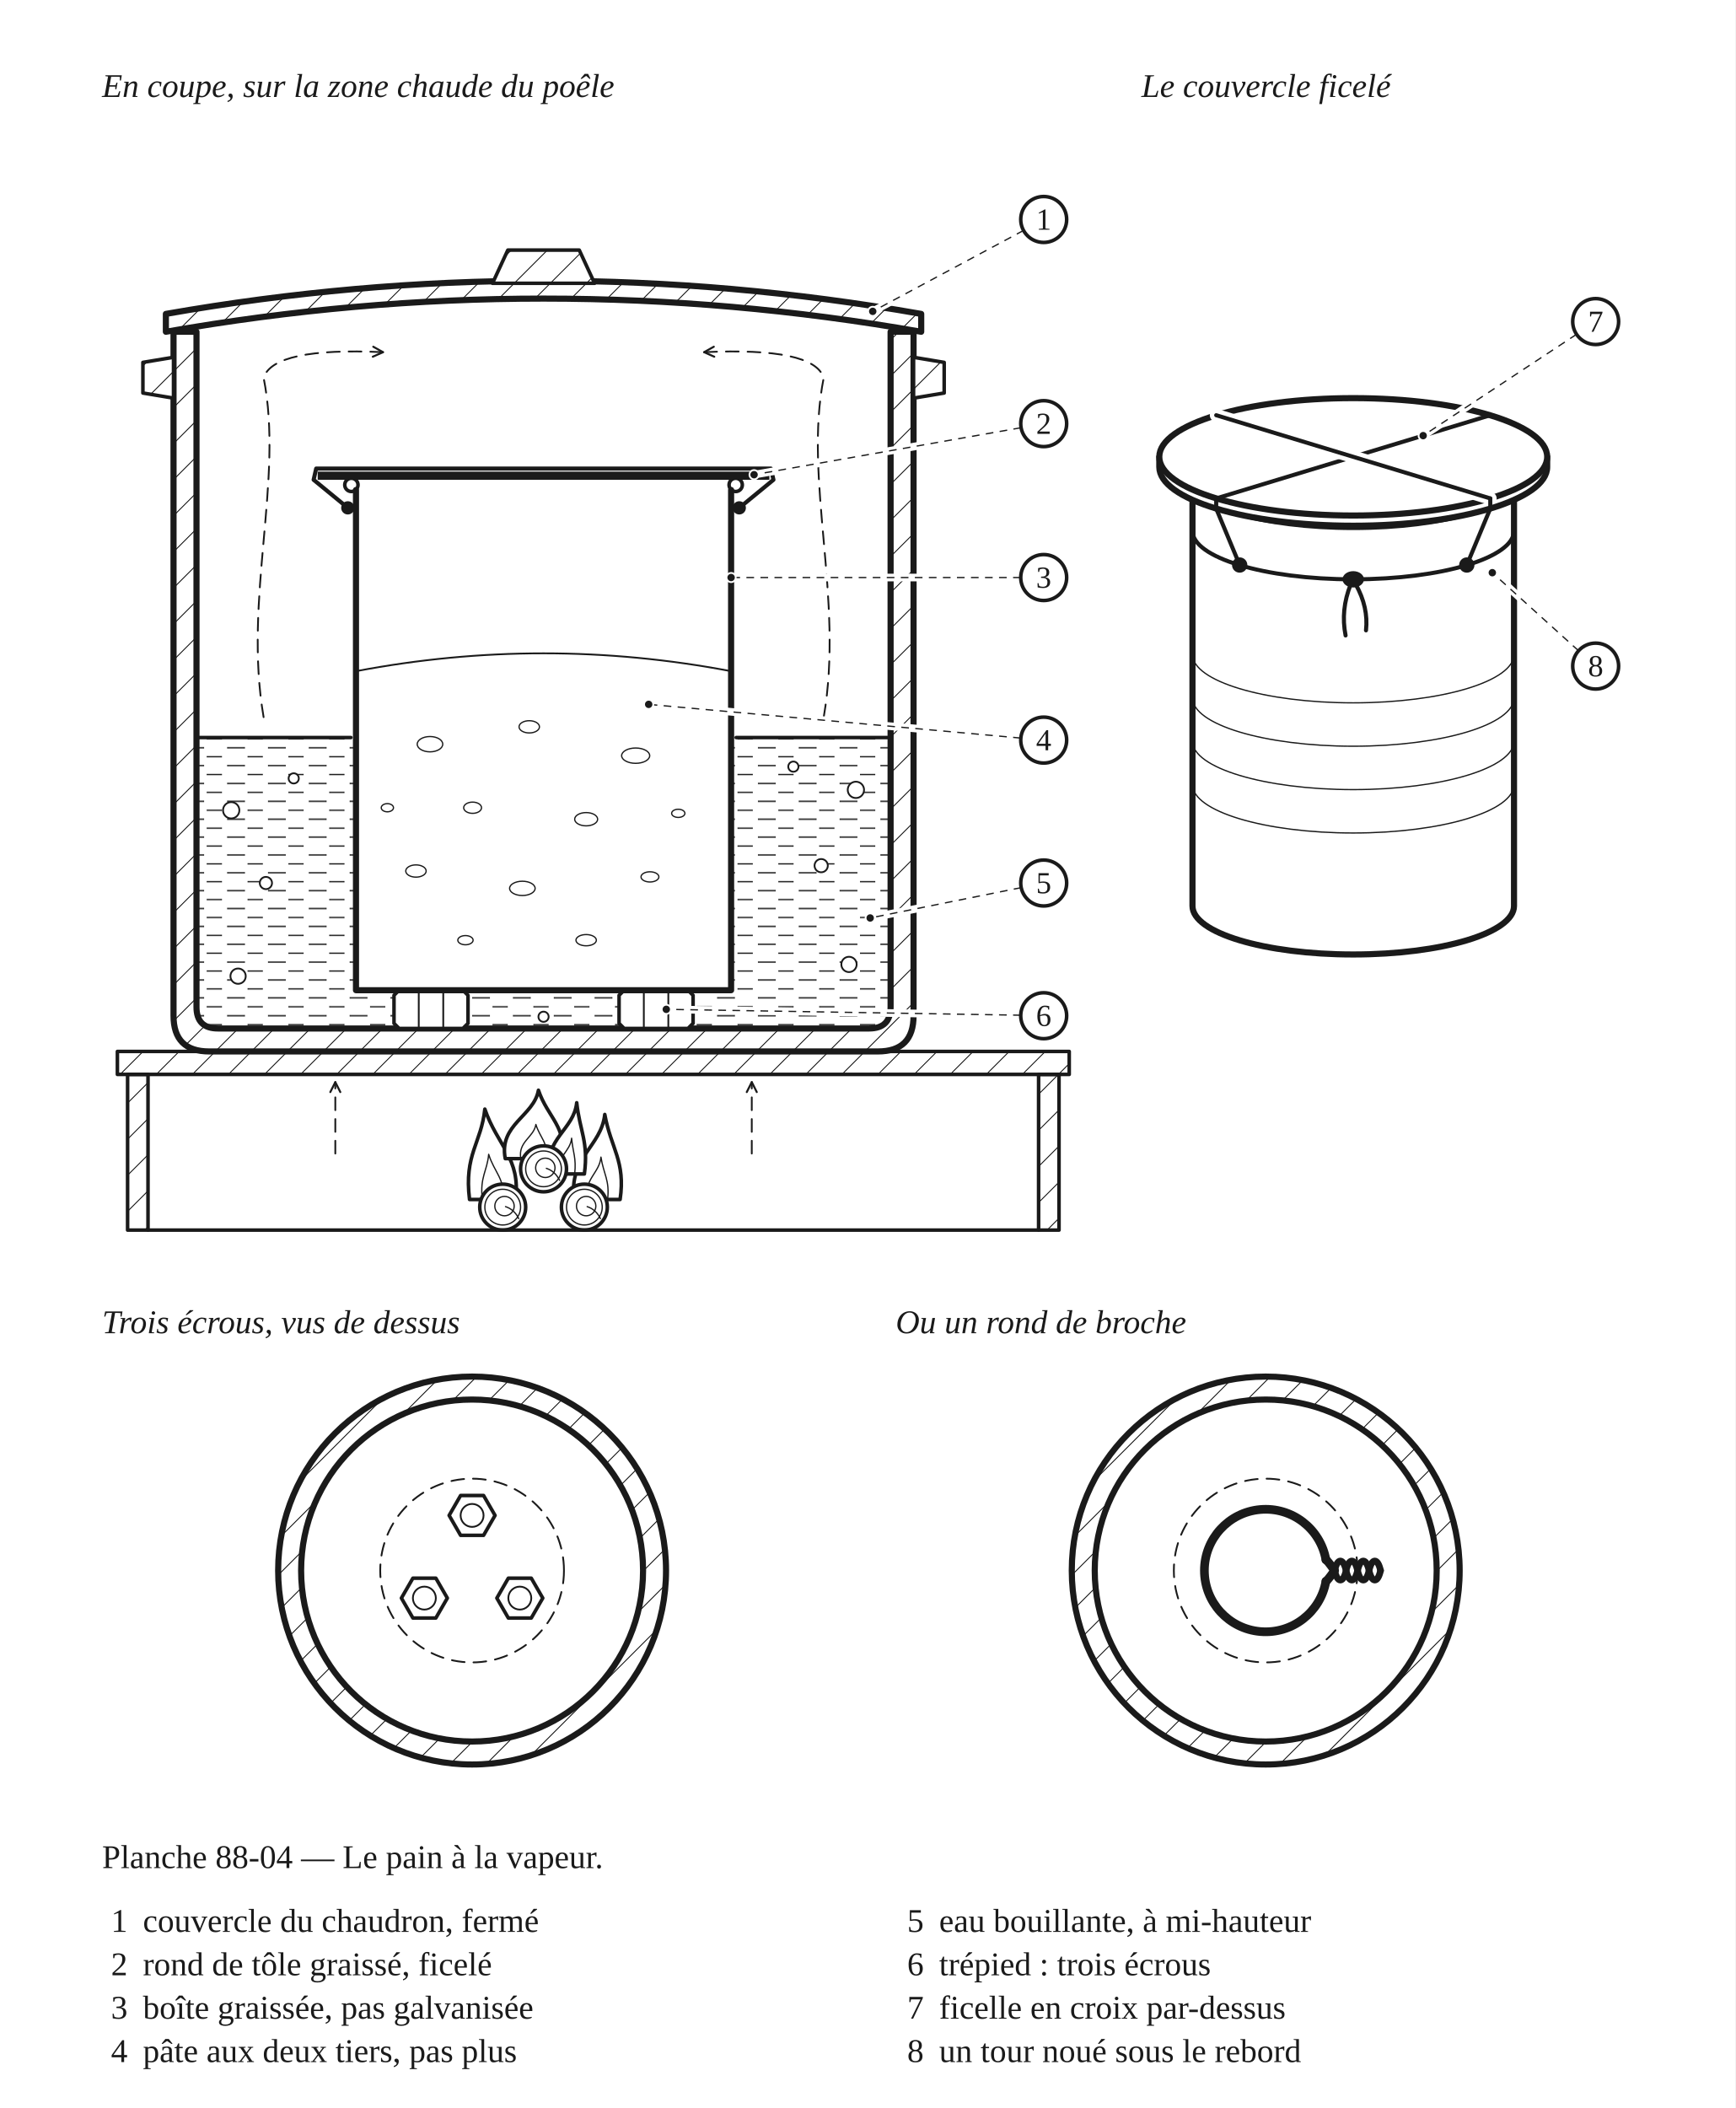
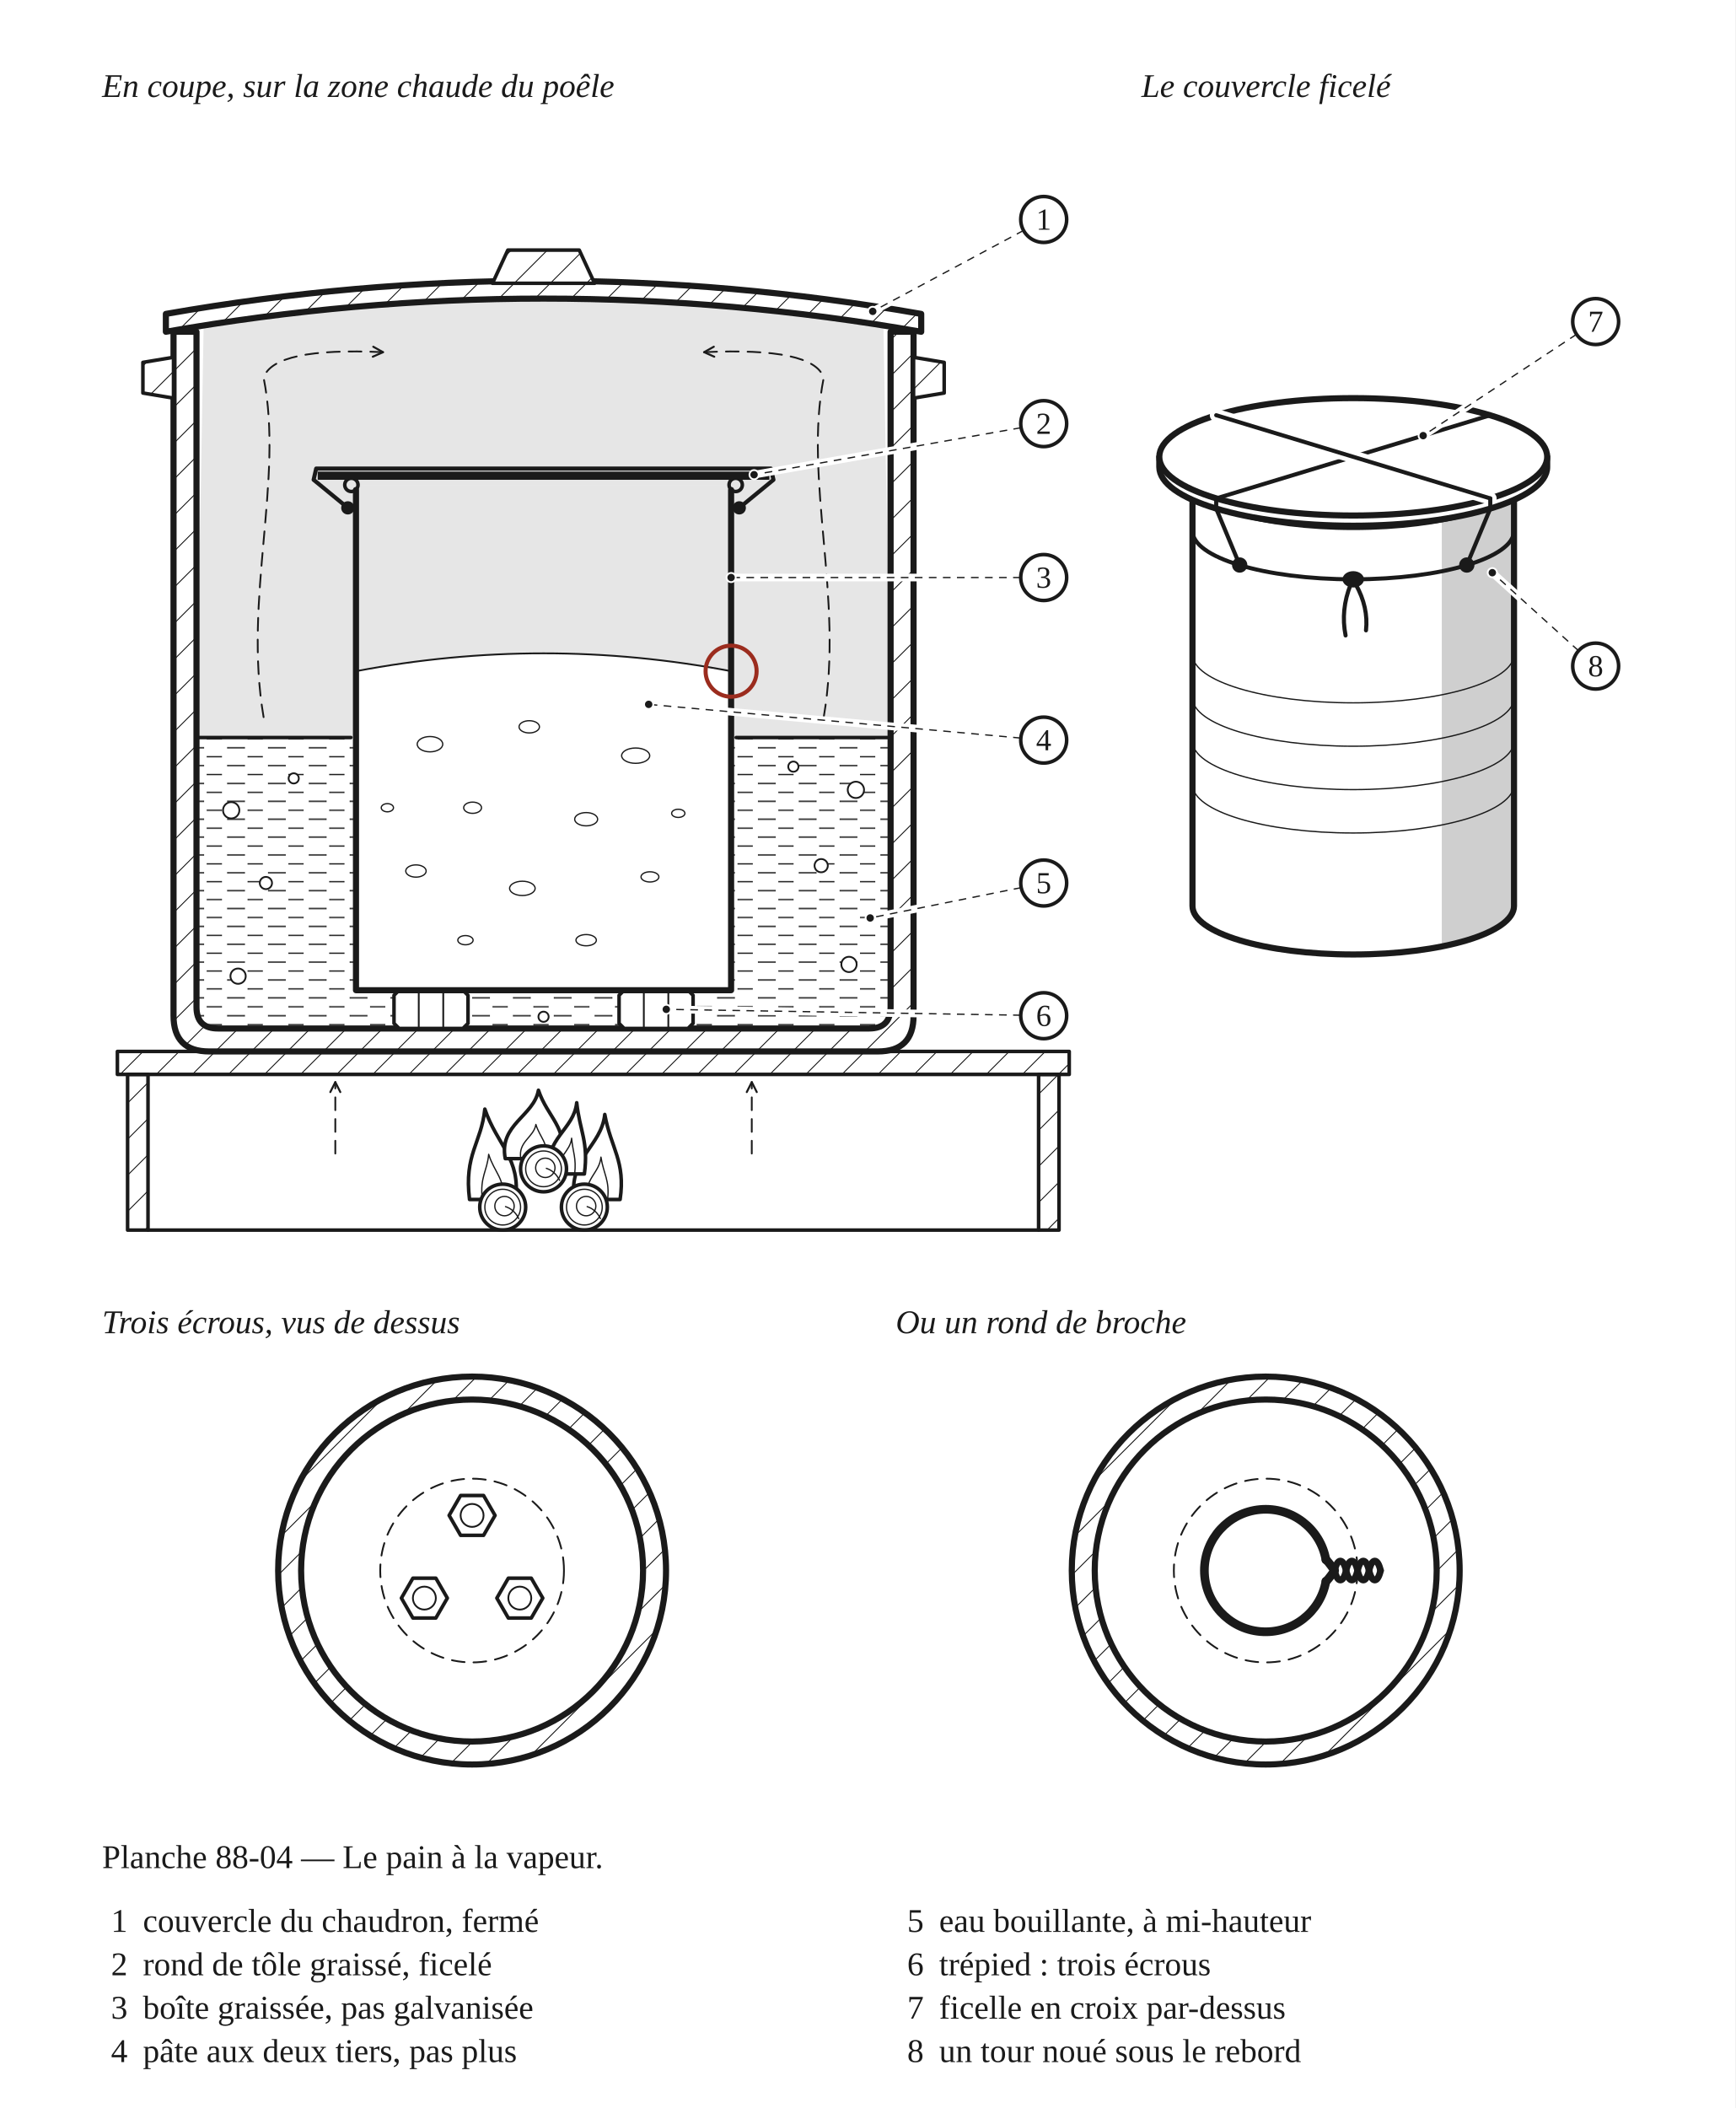
<svg xmlns="http://www.w3.org/2000/svg" width="680" height="826" viewBox="0 0 680 826" role="img">
  <defs>
    <pattern id="h-metal" width="10" height="10" patternUnits="userSpaceOnUse" patternTransform="rotate(45)">
      <line x1="0" y1="0" x2="0" y2="10" stroke="#1A1A1A" stroke-width="0.7" />
    </pattern>
    <pattern id="h-eau" width="16" height="7" patternUnits="userSpaceOnUse">
      <line x1="1" y1="2" x2="8" y2="2" stroke="#1A1A1A" stroke-width="0.5" />
      <line x1="9" y1="5.5" x2="15" y2="5.5" stroke="#1A1A1A" stroke-width="0.5" />
    </pattern>
    <marker id="fl" viewBox="0 0 10 10" refX="9" refY="5" markerWidth="7" markerHeight="7" orient="auto-start-reverse">
      <path d="M1 1 L9 5 L1 9" fill="none" stroke="#1A1A1A" stroke-width="1.6" stroke-linecap="round" stroke-linejoin="round" />
    </marker>
  </defs>
  <rect x="0" y="0" width="680" height="826" fill="#FFFFFF" />
  <text x="40" y="38" font-family="Georgia, 'Times New Roman', serif" font-size="13" font-style="italic" fill="#1A1A1A">En coupe, sur la zone chaude du poêle</text>
  <g transform="translate(40 46)" data-vue="coupe">
    <path d="M 144 424 C 141.8 406.3 148.6 402 150 388.6 C 154.8 402.7 164.2 408.1 162 424 Z" fill="#ffffff" stroke="#1A1A1A" stroke-width="1.4" stroke-linejoin="round" stroke-linecap="round" />
    <path d="M 149 424 C 148 415.1 150.9 413 151.5 406.3 C 153.7 413.4 158 416 157.1 424 Z" fill="none" stroke="#1A1A1A" stroke-width="0.5" stroke-linejoin="round" stroke-linecap="round" />
    <path d="M 185 424 C 182.8 407.4 195.6 403.4 197 390.7 C 199.4 404 205.2 409 203 424 Z" fill="#ffffff" stroke="#1A1A1A" stroke-width="1.4" stroke-linejoin="round" stroke-linecap="round" />
    <path d="M 190 424 C 189 415.7 194.9 413.7 195.5 407.4 C 196.5 414 199 416.5 198.1 424 Z" fill="none" stroke="#1A1A1A" stroke-width="0.5" stroke-linejoin="round" stroke-linecap="round" />
    <path d="M 158 408 C 155.4 394.6 169.2 391.4 171 381.2 C 174.6 391.9 182.6 395.9 180 408 Z" fill="#ffffff" stroke="#1A1A1A" stroke-width="1.4" stroke-linejoin="round" stroke-linecap="round" />
    <path d="M 164.1 408 C 162.9 401.3 169.2 399.7 170 394.6 C 171.6 399.9 175.1 402 174 408 Z" fill="none" stroke="#1A1A1A" stroke-width="0.5" stroke-linejoin="round" stroke-linecap="round" />
    <path d="M 175 414 C 173.3 400 184.9 396.7 186 386.1 C 187.2 397.3 190.7 401.4 189 414 Z" fill="#ffffff" stroke="#1A1A1A" stroke-width="1.4" stroke-linejoin="round" stroke-linecap="round" />
    <path d="M 178.9 414 C 178.1 407 183.5 405.3 184 400 C 184.5 405.6 185.9 407.7 185.2 414 Z" fill="none" stroke="#1A1A1A" stroke-width="0.5" stroke-linejoin="round" stroke-linecap="round" />
    <circle cx="157" cy="427" r="9" fill="#ffffff" stroke="#1A1A1A" stroke-width="1.4" stroke-linejoin="round" stroke-linecap="round" />
    <circle cx="157" cy="427" r="7" fill="none" stroke="#1A1A1A" stroke-width="0.5" stroke-linejoin="round" stroke-linecap="round" />
    <circle cx="157.7" cy="426.6" r="3.8" fill="none" stroke="#1A1A1A" stroke-width="0.5" stroke-linejoin="round" stroke-linecap="round" />
    <path d="M 158.1 426.8 Q 161.5 427.9 163.3 431.5" fill="none" stroke="#1A1A1A" stroke-width="0.5" stroke-linejoin="round" stroke-linecap="round" />
    <circle cx="189" cy="427" r="9" fill="#ffffff" stroke="#1A1A1A" stroke-width="1.4" stroke-linejoin="round" stroke-linecap="round" />
    <circle cx="189" cy="427" r="7" fill="none" stroke="#1A1A1A" stroke-width="0.5" stroke-linejoin="round" stroke-linecap="round" />
    <circle cx="189.7" cy="426.6" r="3.8" fill="none" stroke="#1A1A1A" stroke-width="0.5" stroke-linejoin="round" stroke-linecap="round" />
    <path d="M 190.1 426.8 Q 193.5 427.9 195.3 431.5" fill="none" stroke="#1A1A1A" stroke-width="0.5" stroke-linejoin="round" stroke-linecap="round" />
    <circle cx="173" cy="412" r="9" fill="#ffffff" stroke="#1A1A1A" stroke-width="1.4" stroke-linejoin="round" stroke-linecap="round" />
    <circle cx="173" cy="412" r="7" fill="none" stroke="#1A1A1A" stroke-width="0.5" stroke-linejoin="round" stroke-linecap="round" />
    <circle cx="173.7" cy="411.6" r="3.8" fill="none" stroke="#1A1A1A" stroke-width="0.5" stroke-linejoin="round" stroke-linecap="round" />
    <path d="M 174.1 411.8 Q 177.5 412.9 179.3 416.5" fill="none" stroke="#1A1A1A" stroke-width="0.5" stroke-linejoin="round" stroke-linecap="round" />
    <path d="M 91.4 406 L 91.4 378" fill="none" stroke="#ffffff" stroke-width="5" stroke-linecap="round" stroke-linejoin="round" />
    <path d="M 91.4 406 L 91.4 378" fill="none" stroke="#1A1A1A" stroke-width="0.7" stroke-linejoin="round" stroke-linecap="round" stroke-dasharray="5 3.5" marker-end="url(#fl)" />
    <path d="M 254.6 406 L 254.6 378" fill="none" stroke="#ffffff" stroke-width="5" stroke-linecap="round" stroke-linejoin="round" />
    <path d="M 254.6 406 L 254.6 378" fill="none" stroke="#1A1A1A" stroke-width="0.7" stroke-linejoin="round" stroke-linecap="round" stroke-dasharray="5 3.5" marker-end="url(#fl)" />
    <rect x="6" y="366" width="373" height="9" fill="#FFFFFF" stroke="none" />
    <rect x="6" y="366" width="373" height="9" fill="url(#h-metal)" stroke="#1A1A1A" stroke-width="1.4" stroke-linejoin="round" />
    <rect x="10" y="375" width="8" height="61" fill="url(#h-metal)" stroke="#1A1A1A" stroke-width="1.4" stroke-linejoin="round" />
    <rect x="367" y="375" width="8" height="61" fill="url(#h-metal)" stroke="#1A1A1A" stroke-width="1.4" stroke-linejoin="round" />
    <line x1="18" y1="436" x2="367" y2="436" fill="none" stroke="#1A1A1A" stroke-width="1.4" stroke-linejoin="round" stroke-linecap="round" />
+     <path d="M37 243 L39.8 81.5 L44.7 80.8 L49.7 80 L54.6 79.3 L59.5 78.6 L64.5 78 L69.4 77.4 L74.3 76.8 L79.3 76.2 L84.2 75.7 L89.1 75.2 L94.1 74.7 L99 74.3 L103.9 73.8 L108.9 73.4 L113.8 73.1 L118.7 72.7 L123.7 72.4 L128.6 72.2 L133.5 71.9 L138.5 71.7 L143.4 71.5 L148.3 71.4 L153.3 71.2 L158.2 71.1 L163.1 71.1 L168.1 71 L173 71 L177.9 71 L182.9 71.1 L187.8 71.1 L192.7 71.2 L197.7 71.4 L202.6 71.5 L207.5 71.7 L212.5 71.9 L217.4 72.2 L222.3 72.4 L227.3 72.7 L232.2 73.1 L237.1 73.4 L242.1 73.8 L247 74.3 L251.9 74.7 L256.9 75.2 L261.8 75.7 L266.7 76.2 L271.7 76.8 L276.6 77.4 L281.5 78 L286.5 78.6 L291.4 79.3 L296.3 80 L301.3 80.8 L306.2 81.5 L309 243 Z" fill="#E6E6E6" stroke="none" />
    <rect x="37" y="243" width="272" height="114" fill="url(#h-eau)" stroke="none" />
    <circle cx="53.3" cy="336.5" r="3" fill="#ffffff" stroke="#1A1A1A" stroke-width="0.7" stroke-linejoin="round" stroke-linecap="round" />
    <circle cx="64.2" cy="300" r="2.4" fill="#ffffff" stroke="#1A1A1A" stroke-width="0.7" stroke-linejoin="round" stroke-linecap="round" />
    <circle cx="50.6" cy="271.5" r="3.2" fill="#ffffff" stroke="#1A1A1A" stroke-width="0.7" stroke-linejoin="round" stroke-linecap="round" />
    <circle cx="75.1" cy="259" r="2" fill="#ffffff" stroke="#1A1A1A" stroke-width="0.7" stroke-linejoin="round" stroke-linecap="round" />
    <circle cx="292.7" cy="331.9" r="3" fill="#ffffff" stroke="#1A1A1A" stroke-width="0.7" stroke-linejoin="round" stroke-linecap="round" />
    <circle cx="281.8" cy="293.2" r="2.6" fill="#ffffff" stroke="#1A1A1A" stroke-width="0.7" stroke-linejoin="round" stroke-linecap="round" />
    <circle cx="295.4" cy="263.5" r="3.2" fill="#ffffff" stroke="#1A1A1A" stroke-width="0.7" stroke-linejoin="round" stroke-linecap="round" />
    <circle cx="270.9" cy="254.4" r="2" fill="#ffffff" stroke="#1A1A1A" stroke-width="0.7" stroke-linejoin="round" stroke-linecap="round" />
    <circle cx="118.6" cy="352.4" r="1.8" fill="#ffffff" stroke="#1A1A1A" stroke-width="0.7" stroke-linejoin="round" stroke-linecap="round" />
    <circle cx="173" cy="352.4" r="2" fill="#ffffff" stroke="#1A1A1A" stroke-width="0.7" stroke-linejoin="round" stroke-linecap="round" />
    <circle cx="227.4" cy="352.4" r="1.8" fill="#ffffff" stroke="#1A1A1A" stroke-width="0.7" stroke-linejoin="round" stroke-linecap="round" />
    <line x1="37" y1="243" x2="97.5" y2="243" fill="none" stroke="#1A1A1A" stroke-width="1.4" stroke-linejoin="round" stroke-linecap="round" />
    <line x1="248.5" y1="243" x2="309" y2="243" fill="none" stroke="#1A1A1A" stroke-width="1.4" stroke-linejoin="round" stroke-linecap="round" />
    <path d="M 28 84 L 28 352 Q 28 366 42 366 L 304 366 Q 318 366 318 352 L 318 84 L 309 84 L 309 348.6 Q 309 357 300.6 357 L 45.4 357 Q 37 357 37 348.6 L 37 84 Z" fill="#FFFFFF" stroke="none" />
    <path d="M 28 84 L 28 352 Q 28 366 42 366 L 304 366 Q 318 366 318 352 L 318 84 L 309 84 L 309 348.6 Q 309 357 300.6 357 L 45.4 357 Q 37 357 37 348.6 L 37 84 Z" fill="url(#h-metal)" stroke="#1A1A1A" stroke-width="2.4" stroke-linejoin="round" />
    <path d="M28 94 L16 96 L16 108 L28 110 Z" fill="#FFFFFF" stroke="none" />
    <path d="M28 94 L16 96 L16 108 L28 110 Z" fill="url(#h-metal)" stroke="#1A1A1A" stroke-width="1.4" stroke-linejoin="round" />
    <path d="M318 94 L330 96 L330 108 L318 110 Z" fill="#FFFFFF" stroke="none" />
    <path d="M318 94 L330 96 L330 108 L318 110 Z" fill="url(#h-metal)" stroke="#1A1A1A" stroke-width="1.4" stroke-linejoin="round" />
    <path d="M 25 84 Q 173 58 321 84 L 321 77 Q 173 51 25 77 Z" fill="#FFFFFF" stroke="none" />
    <path d="M 25 84 Q 173 58 321 84 L 321 77 Q 173 51 25 77 Z" fill="url(#h-metal)" stroke="#1A1A1A" stroke-width="2.4" stroke-linejoin="round" />
    <path d="M 153 65 L 159 52 L 187 52 L 193 65 Z" fill="#FFFFFF" stroke="none" />
    <path d="M 153 65 L 159 52 L 187 52 L 193 65 Z" fill="url(#h-metal)" stroke="#1A1A1A" stroke-width="1.4" stroke-linejoin="round" />
    <path d="M114.4 355 L114.4 344 L116.4 342 L141.4 342 L143.4 344 L143.4 355 L141.4 357 L116.4 357 Z" fill="#ffffff" stroke="#1A1A1A" stroke-width="1.4" stroke-linejoin="round" stroke-linecap="round" />
    <line x1="124.1" y1="342" x2="124.1" y2="357" fill="none" stroke="#1A1A1A" stroke-width="0.7" stroke-linejoin="round" stroke-linecap="round" />
    <line x1="133.7" y1="342" x2="133.7" y2="357" fill="none" stroke="#1A1A1A" stroke-width="0.7" stroke-linejoin="round" stroke-linecap="round" />
    <path d="M202.6 355 L202.6 344 L204.6 342 L229.6 342 L231.6 344 L231.6 355 L229.6 357 L204.6 357 Z" fill="#ffffff" stroke="#1A1A1A" stroke-width="1.4" stroke-linejoin="round" stroke-linecap="round" />
    <line x1="212.3" y1="342" x2="212.3" y2="357" fill="none" stroke="#1A1A1A" stroke-width="0.7" stroke-linejoin="round" stroke-linecap="round" />
    <line x1="221.9" y1="342" x2="221.9" y2="357" fill="none" stroke="#1A1A1A" stroke-width="0.7" stroke-linejoin="round" stroke-linecap="round" />
    <rect x="99.5" y="144" width="147" height="198" fill="#FFFFFF" stroke="none" />
+     <path d="M 99.5 144 L 246.5 144 L 246.5 217 Q 173 203 99.5 217 Z" fill="#E6E6E6" stroke="none" />
    <path d="M 99.5 342 L 99.5 217 Q 173 203 246.5 217 L 246.5 342 Z" fill="none" stroke="#1A1A1A" stroke-width="0.7" stroke-linejoin="round" stroke-linecap="round" />
    <ellipse cx="128.5" cy="245.6" rx="5" ry="3" fill="none" stroke="#1A1A1A" stroke-width="0.5" stroke-linejoin="round" stroke-linecap="round" />
    <ellipse cx="167.4" cy="238.8" rx="4" ry="2.4" fill="none" stroke="#1A1A1A" stroke-width="0.5" stroke-linejoin="round" stroke-linecap="round" />
    <ellipse cx="209.1" cy="250.1" rx="5.5" ry="3" fill="none" stroke="#1A1A1A" stroke-width="0.5" stroke-linejoin="round" stroke-linecap="round" />
    <ellipse cx="145.2" cy="270.5" rx="3.5" ry="2.2" fill="none" stroke="#1A1A1A" stroke-width="0.5" stroke-linejoin="round" stroke-linecap="round" />
    <ellipse cx="189.7" cy="275" rx="4.5" ry="2.6" fill="none" stroke="#1A1A1A" stroke-width="0.5" stroke-linejoin="round" stroke-linecap="round" />
    <ellipse cx="123" cy="295.3" rx="4" ry="2.4" fill="none" stroke="#1A1A1A" stroke-width="0.5" stroke-linejoin="round" stroke-linecap="round" />
    <ellipse cx="164.7" cy="302.1" rx="5" ry="2.8" fill="none" stroke="#1A1A1A" stroke-width="0.5" stroke-linejoin="round" stroke-linecap="round" />
    <ellipse cx="214.7" cy="297.6" rx="3.5" ry="2" fill="none" stroke="#1A1A1A" stroke-width="0.5" stroke-linejoin="round" stroke-linecap="round" />
    <ellipse cx="142.4" cy="322.4" rx="3" ry="1.8" fill="none" stroke="#1A1A1A" stroke-width="0.5" stroke-linejoin="round" stroke-linecap="round" />
    <ellipse cx="189.7" cy="322.4" rx="4" ry="2.2" fill="none" stroke="#1A1A1A" stroke-width="0.5" stroke-linejoin="round" stroke-linecap="round" />
    <ellipse cx="225.8" cy="272.7" rx="2.6" ry="1.6" fill="none" stroke="#1A1A1A" stroke-width="0.5" stroke-linejoin="round" stroke-linecap="round" />
    <ellipse cx="111.8" cy="270.5" rx="2.4" ry="1.6" fill="none" stroke="#1A1A1A" stroke-width="0.5" stroke-linejoin="round" stroke-linecap="round" />
    <path d="M99.5 146 L99.5 342 L246.5 342 L246.5 146" fill="none" stroke="#1A1A1A" stroke-width="2.4" stroke-linejoin="round" stroke-linecap="round" />
    <circle cx="97.7" cy="144" r="2.6" fill="none" stroke="#1A1A1A" stroke-width="1.4" stroke-linejoin="round" stroke-linecap="round" />
    <circle cx="248.3" cy="144" r="2.6" fill="none" stroke="#1A1A1A" stroke-width="1.4" stroke-linejoin="round" stroke-linecap="round" />
    <line x1="84.5" y1="140.4" x2="261.5" y2="140.4" fill="none" stroke="#1A1A1A" stroke-width="3.2" stroke-linecap="butt" />
    <path d="M 96.3 153 L 82.9 142 L 83.9 137.6 L 262.1 137.6 L 263.1 142 L 249.7 153" fill="none" stroke="#1A1A1A" stroke-width="1.6" stroke-linecap="round" stroke-linejoin="round" />
    <circle cx="96.3" cy="153" r="2.6" fill="#1A1A1A" stroke="none" />
    <circle cx="249.7" cy="153" r="2.6" fill="#1A1A1A" stroke="none" />
-     <path d="M 63.3 235 C 55.3 188.5 71.3 141.9 63.3 102 Q 67.3 90 110.1 92" fill="none" stroke="#ffffff" stroke-width="5" stroke-linecap="round" stroke-linejoin="round" />
+     <circle cx="246.5" cy="217" r="10" fill="none" stroke="#9B2C1E" stroke-width="1.6" />
+     <path d="M 63.3 235 C 55.3 188.5 71.3 141.9 63.3 102 Q 67.3 90 110.1 92" fill="none" stroke="#E6E6E6" stroke-width="5" stroke-linecap="round" stroke-linejoin="round" />
    <path d="M 63.3 235 C 55.3 188.5 71.3 141.9 63.3 102 Q 67.3 90 110.1 92" fill="none" stroke="#1A1A1A" stroke-width="0.7" stroke-linejoin="round" stroke-linecap="round" stroke-dasharray="5 3.5" marker-end="url(#fl)" />
-     <path d="M 282.8 235 C 290.8 188.5 274.8 141.9 282.8 102 Q 278.8 90 235.9 92" fill="none" stroke="#ffffff" stroke-width="5" stroke-linecap="round" stroke-linejoin="round" />
+     <path d="M 282.8 235 C 290.8 188.5 274.8 141.9 282.8 102 Q 278.8 90 235.9 92" fill="none" stroke="#E6E6E6" stroke-width="5" stroke-linecap="round" stroke-linejoin="round" />
    <path d="M 282.8 235 C 290.8 188.5 274.8 141.9 282.8 102 Q 278.8 90 235.9 92" fill="none" stroke="#1A1A1A" stroke-width="0.7" stroke-linejoin="round" stroke-linecap="round" stroke-dasharray="5 3.5" marker-end="url(#fl)" />
  </g>
  <text x="447.3" y="38" font-family="Georgia, 'Times New Roman', serif" font-size="13" font-style="italic" fill="#1A1A1A">Le couvercle ficelé</text>
  <g transform="translate(447.3 46)" data-vue="ficelle">
    <path d="M 20 139 L 20 309 A 63 19 0 0 0 146 309 L 146 139 Z" fill="#FFFFFF" stroke="none" />
+     <path d="M 117.7 139 L 117.7 324.9 A 63 19 0 0 0 146 309 L 146 139 Z" fill="#CFCFCF" stroke="none" />
    <path d="M 20 139 L 20 309 A 63 19 0 0 0 146 309 L 146 139" fill="none" stroke="#1A1A1A" stroke-width="2.4" stroke-linejoin="round" stroke-linecap="round" />
    <path d="M 20 210.4 A 63 19 0 0 0 146 210.4" fill="none" stroke="#1A1A1A" stroke-width="0.5" stroke-linejoin="round" stroke-linecap="round" />
    <path d="M 20 227.4 A 63 19 0 0 0 146 227.4" fill="none" stroke="#1A1A1A" stroke-width="0.5" stroke-linejoin="round" stroke-linecap="round" />
    <path d="M 20 244.4 A 63 19 0 0 0 146 244.4" fill="none" stroke="#1A1A1A" stroke-width="0.5" stroke-linejoin="round" stroke-linecap="round" />
    <path d="M 20 261.4 A 63 19 0 0 0 146 261.4" fill="none" stroke="#1A1A1A" stroke-width="0.5" stroke-linejoin="round" stroke-linecap="round" />
    <path d="M 18.5 142 A 64.5 19 0 0 0 147.5 142" fill="none" stroke="#1A1A1A" stroke-width="1.4" stroke-linejoin="round" stroke-linecap="round" />
    <path d="M 20 162 A 63 19 0 0 0 146 162" fill="none" stroke="#1A1A1A" stroke-width="1.6" stroke-linecap="round" stroke-linejoin="round" />
    <ellipse cx="83" cy="181" rx="4.2" ry="3.2" fill="#1A1A1A" stroke="none" />
    <path d="M 82 183 Q 78 193 80 203" fill="none" stroke="#1A1A1A" stroke-width="1.6" stroke-linecap="round" stroke-linejoin="round" />
    <path d="M 84 183 Q 89 192 88 201" fill="none" stroke="#1A1A1A" stroke-width="1.6" stroke-linecap="round" stroke-linejoin="round" />
    <path d="M 7 133 L 7 137 A 76 23 0 0 0 159 137 L 159 133" fill="#ffffff" stroke="#1A1A1A" stroke-width="2.4" stroke-linejoin="round" stroke-linecap="round" />
    <ellipse cx="83" cy="133" rx="76" ry="23" fill="#ffffff" stroke="#1A1A1A" stroke-width="2.4" stroke-linejoin="round" stroke-linecap="round" />
    <path d="M 136.7 116.7 L 29.3 149.3" fill="none" stroke="#1A1A1A" stroke-width="1.6" stroke-linecap="round" stroke-linejoin="round" />
    <path d="M 29.3 149.3 L 29.3 153.3 L 38.5 175.4" fill="none" stroke="#1A1A1A" stroke-width="1.6" stroke-linecap="round" stroke-linejoin="round" />
    <circle cx="38.5" cy="175.4" r="3" fill="#1A1A1A" stroke="none" />
    <path d="M 29.3 116.7 L 136.7 149.3" fill="none" stroke="#ffffff" stroke-width="5" stroke-linecap="round" stroke-linejoin="round" />
    <path d="M 29.3 116.7 L 136.7 149.3" fill="none" stroke="#1A1A1A" stroke-width="1.6" stroke-linecap="round" stroke-linejoin="round" />
    <path d="M 136.7 149.3 L 136.7 153.3 L 127.5 175.4" fill="none" stroke="#1A1A1A" stroke-width="1.6" stroke-linecap="round" stroke-linejoin="round" />
    <circle cx="127.5" cy="175.4" r="3" fill="#1A1A1A" stroke="none" />
  </g>
  <text x="40" y="522.4" font-family="Georgia, 'Times New Roman', serif" font-size="13" font-style="italic" fill="#1A1A1A">Trois écrous, vus de dessus</text>
  <g transform="translate(40 530.4)" data-vue="ecrous">
    <path d="M 69 85 A 76 76 0 1 0 221 85 A 76 76 0 1 0 69 85 Z M 78 85 A 67 67 0 1 0 212 85 A 67 67 0 1 0 78 85 Z" fill="url(#h-metal)" stroke="#1A1A1A" stroke-width="2.4" fill-rule="evenodd" stroke-linejoin="round" />
    <path d="M149.5 55.6 L154 63.4 L149.5 71.2 L140.5 71.2 L136 63.4 L140.5 55.6 Z" fill="#ffffff" stroke="#1A1A1A" stroke-width="1.4" stroke-linejoin="round" stroke-linecap="round" />
    <circle cx="145" cy="63.4" r="4.5" fill="none" stroke="#1A1A1A" stroke-width="0.7" stroke-linejoin="round" stroke-linecap="round" />
    <path d="M168.2 103.6 L159.2 103.6 L154.7 95.8 L159.2 88 L168.2 88 L172.7 95.8 Z" fill="#ffffff" stroke="#1A1A1A" stroke-width="1.4" stroke-linejoin="round" stroke-linecap="round" />
    <circle cx="163.7" cy="95.8" r="4.5" fill="none" stroke="#1A1A1A" stroke-width="0.7" stroke-linejoin="round" stroke-linecap="round" />
    <path d="M117.3 95.8 L121.8 88 L130.8 88 L135.3 95.8 L130.8 103.6 L121.8 103.6 Z" fill="#ffffff" stroke="#1A1A1A" stroke-width="1.4" stroke-linejoin="round" stroke-linecap="round" />
    <circle cx="126.3" cy="95.8" r="4.5" fill="none" stroke="#1A1A1A" stroke-width="0.7" stroke-linejoin="round" stroke-linecap="round" />
    <circle cx="145" cy="85" r="36" fill="none" stroke="#1A1A1A" stroke-width="0.7" stroke-linejoin="round" stroke-linecap="round" stroke-dasharray="5 3.5" />
  </g>
  <text x="351" y="522.4" font-family="Georgia, 'Times New Roman', serif" font-size="13" font-style="italic" fill="#1A1A1A">Ou un rond de broche</text>
  <g transform="translate(351 530.4)" data-vue="broche">
    <path d="M 69 85 A 76 76 0 1 0 221 85 A 76 76 0 1 0 69 85 Z M 78 85 A 67 67 0 1 0 212 85 A 67 67 0 1 0 78 85 Z" fill="url(#h-metal)" stroke="#1A1A1A" stroke-width="2.4" fill-rule="evenodd" stroke-linejoin="round" />
    <path d="M 168.6 89.2 A 24 24 0 1 1 168.6 80.8" fill="none" stroke="#1A1A1A" stroke-width="3.4" stroke-linecap="round" />
    <path d="M 168.6 89.2 Q 169 89.2 172 85 M 168.6 80.8 Q 169 80.8 172 85" fill="none" stroke="#1A1A1A" stroke-width="3.4" stroke-linecap="round" />
    <path d="M 172 85 C 173.1 80 175.4 80 176.5 85 C 177.6 80 179.9 80 181 85 C 182.1 80 184.4 80 185.5 85 C 186.6 80 188.9 80 190 85" fill="none" stroke="#1A1A1A" stroke-width="2.6" stroke-linecap="round" />
    <path d="M 172 85 C 173.1 90 175.4 90 176.5 85 C 177.6 90 179.9 90 181 85 C 182.1 90 184.4 90 185.5 85 C 186.6 90 188.9 90 190 85" fill="none" stroke="#1A1A1A" stroke-width="2.6" stroke-linecap="round" />
    <circle cx="145" cy="85" r="36" fill="none" stroke="#1A1A1A" stroke-width="0.7" stroke-linejoin="round" stroke-linecap="round" stroke-dasharray="5 3.5" />
  </g>
  <line x1="401.1" y1="90.3" x2="342" y2="122" fill="none" stroke="#FFFFFF" stroke-width="3" stroke-linecap="round" />
  <line x1="401.1" y1="90.3" x2="342" y2="122" fill="none" stroke="#1A1A1A" stroke-width="0.5" stroke-dasharray="3 2.5" />
  <circle cx="342" cy="122" r="1.8" fill="#1A1A1A" stroke="#FFFFFF" stroke-width="0.7" />
  <circle cx="409" cy="86" r="9" fill="#FFFFFF" stroke="#1A1A1A" stroke-width="1.4" data-vue="coupe" />
  <text x="409" y="90" text-anchor="middle" font-family="Georgia, 'Times New Roman', serif" font-size="12" fill="#1A1A1A">1</text>
  <line x1="400.1" y1="167.6" x2="295.5" y2="186" fill="none" stroke="#FFFFFF" stroke-width="3" stroke-linecap="round" />
  <line x1="400.1" y1="167.6" x2="295.5" y2="186" fill="none" stroke="#1A1A1A" stroke-width="0.5" stroke-dasharray="3 2.5" />
  <circle cx="295.5" cy="186" r="1.8" fill="#1A1A1A" stroke="#FFFFFF" stroke-width="0.7" />
  <circle cx="409" cy="166" r="9" fill="#FFFFFF" stroke="#1A1A1A" stroke-width="1.4" data-vue="coupe" />
  <text x="409" y="170" text-anchor="middle" font-family="Georgia, 'Times New Roman', serif" font-size="12" fill="#1A1A1A">2</text>
  <line x1="400" y1="226.3" x2="286.5" y2="226.3" fill="none" stroke="#FFFFFF" stroke-width="3" stroke-linecap="round" />
  <line x1="400" y1="226.3" x2="286.5" y2="226.3" fill="none" stroke="#1A1A1A" stroke-width="0.5" stroke-dasharray="3 2.5" />
  <circle cx="286.5" cy="226.3" r="1.8" fill="#1A1A1A" stroke="#FFFFFF" stroke-width="0.7" />
  <circle cx="409" cy="226.3" r="9" fill="#FFFFFF" stroke="#1A1A1A" stroke-width="1.4" data-vue="coupe" />
  <text x="409" y="230.3" text-anchor="middle" font-family="Georgia, 'Times New Roman', serif" font-size="12" fill="#1A1A1A">3</text>
  <line x1="400" y1="289.2" x2="254.2" y2="276" fill="none" stroke="#FFFFFF" stroke-width="3" stroke-linecap="round" />
  <line x1="400" y1="289.2" x2="254.2" y2="276" fill="none" stroke="#1A1A1A" stroke-width="0.5" stroke-dasharray="3 2.5" />
  <circle cx="254.2" cy="276" r="1.8" fill="#1A1A1A" stroke="#FFFFFF" stroke-width="0.7" />
  <circle cx="409" cy="290" r="9" fill="#FFFFFF" stroke="#1A1A1A" stroke-width="1.4" data-vue="coupe" />
  <text x="409" y="294" text-anchor="middle" font-family="Georgia, 'Times New Roman', serif" font-size="12" fill="#1A1A1A">4</text>
  <line x1="400.2" y1="347.8" x2="341" y2="359.7" fill="none" stroke="#FFFFFF" stroke-width="3" stroke-linecap="round" />
  <line x1="400.2" y1="347.8" x2="341" y2="359.7" fill="none" stroke="#1A1A1A" stroke-width="0.5" stroke-dasharray="3 2.5" />
  <circle cx="341" cy="359.7" r="1.8" fill="#1A1A1A" stroke="#FFFFFF" stroke-width="0.7" />
  <circle cx="409" cy="346" r="9" fill="#FFFFFF" stroke="#1A1A1A" stroke-width="1.4" data-vue="coupe" />
  <text x="409" y="350" text-anchor="middle" font-family="Georgia, 'Times New Roman', serif" font-size="12" fill="#1A1A1A">5</text>
  <line x1="400" y1="397.8" x2="261.1" y2="395.5" fill="none" stroke="#FFFFFF" stroke-width="3" stroke-linecap="round" />
  <line x1="400" y1="397.8" x2="261.1" y2="395.5" fill="none" stroke="#1A1A1A" stroke-width="0.5" stroke-dasharray="3 2.5" />
  <circle cx="261.1" cy="395.5" r="1.8" fill="#1A1A1A" stroke="#FFFFFF" stroke-width="0.7" />
  <circle cx="409" cy="398" r="9" fill="#FFFFFF" stroke="#1A1A1A" stroke-width="1.4" data-vue="coupe" />
  <text x="409" y="402" text-anchor="middle" font-family="Georgia, 'Times New Roman', serif" font-size="12" fill="#1A1A1A">6</text>
  <line x1="617.8" y1="131" x2="557.7" y2="170.7" fill="none" stroke="#FFFFFF" stroke-width="3" stroke-linecap="round" />
  <line x1="617.8" y1="131" x2="557.7" y2="170.7" fill="none" stroke="#1A1A1A" stroke-width="0.5" stroke-dasharray="3 2.5" />
  <circle cx="557.7" cy="170.7" r="1.8" fill="#1A1A1A" stroke="#FFFFFF" stroke-width="0.7" />
  <circle cx="625.3" cy="126" r="9" fill="#FFFFFF" stroke="#1A1A1A" stroke-width="1.4" data-vue="ficelle" />
  <text x="625.3" y="130" text-anchor="middle" font-family="Georgia, 'Times New Roman', serif" font-size="12" fill="#1A1A1A">7</text>
  <line x1="618.6" y1="255" x2="584.8" y2="224.4" fill="none" stroke="#FFFFFF" stroke-width="3" stroke-linecap="round" />
  <line x1="618.6" y1="255" x2="584.8" y2="224.4" fill="none" stroke="#1A1A1A" stroke-width="0.5" stroke-dasharray="3 2.5" />
  <circle cx="584.8" cy="224.4" r="1.8" fill="#1A1A1A" stroke="#FFFFFF" stroke-width="0.7" />
  <circle cx="625.3" cy="261" r="9" fill="#FFFFFF" stroke="#1A1A1A" stroke-width="1.4" data-vue="ficelle" />
  <text x="625.3" y="265" text-anchor="middle" font-family="Georgia, 'Times New Roman', serif" font-size="12" fill="#1A1A1A">8</text>
  <text x="40" y="732" font-family="Georgia, 'Times New Roman', serif" font-size="13" fill="#1A1A1A">Planche 88-04 — Le pain à la vapeur.</text>
  <text x="50" y="757" text-anchor="end" font-family="Georgia, 'Times New Roman', serif" font-size="13" fill="#1A1A1A">1</text>
  <text x="56" y="757" font-family="Georgia, 'Times New Roman', serif" font-size="13" fill="#1A1A1A">couvercle du chaudron, fermé</text>
  <text x="50" y="774" text-anchor="end" font-family="Georgia, 'Times New Roman', serif" font-size="13" fill="#1A1A1A">2</text>
  <text x="56" y="774" font-family="Georgia, 'Times New Roman', serif" font-size="13" fill="#1A1A1A">rond de tôle graissé, ficelé</text>
  <text x="50" y="791" text-anchor="end" font-family="Georgia, 'Times New Roman', serif" font-size="13" fill="#1A1A1A">3</text>
  <text x="56" y="791" font-family="Georgia, 'Times New Roman', serif" font-size="13" fill="#1A1A1A">boîte graissée, pas galvanisée</text>
  <text x="50" y="808" text-anchor="end" font-family="Georgia, 'Times New Roman', serif" font-size="13" fill="#1A1A1A">4</text>
  <text x="56" y="808" font-family="Georgia, 'Times New Roman', serif" font-size="13" fill="#1A1A1A">pâte aux deux tiers, pas plus</text>
  <text x="362" y="757" text-anchor="end" font-family="Georgia, 'Times New Roman', serif" font-size="13" fill="#1A1A1A">5</text>
  <text x="368" y="757" font-family="Georgia, 'Times New Roman', serif" font-size="13" fill="#1A1A1A">eau bouillante, à mi-hauteur</text>
  <text x="362" y="774" text-anchor="end" font-family="Georgia, 'Times New Roman', serif" font-size="13" fill="#1A1A1A">6</text>
  <text x="368" y="774" font-family="Georgia, 'Times New Roman', serif" font-size="13" fill="#1A1A1A">trépied : trois écrous</text>
  <text x="362" y="791" text-anchor="end" font-family="Georgia, 'Times New Roman', serif" font-size="13" fill="#1A1A1A">7</text>
  <text x="368" y="791" font-family="Georgia, 'Times New Roman', serif" font-size="13" fill="#1A1A1A">ficelle en croix par-dessus</text>
  <text x="362" y="808" text-anchor="end" font-family="Georgia, 'Times New Roman', serif" font-size="13" fill="#1A1A1A">8</text>
  <text x="368" y="808" font-family="Georgia, 'Times New Roman', serif" font-size="13" fill="#1A1A1A">un tour noué sous le rebord</text>
</svg>
